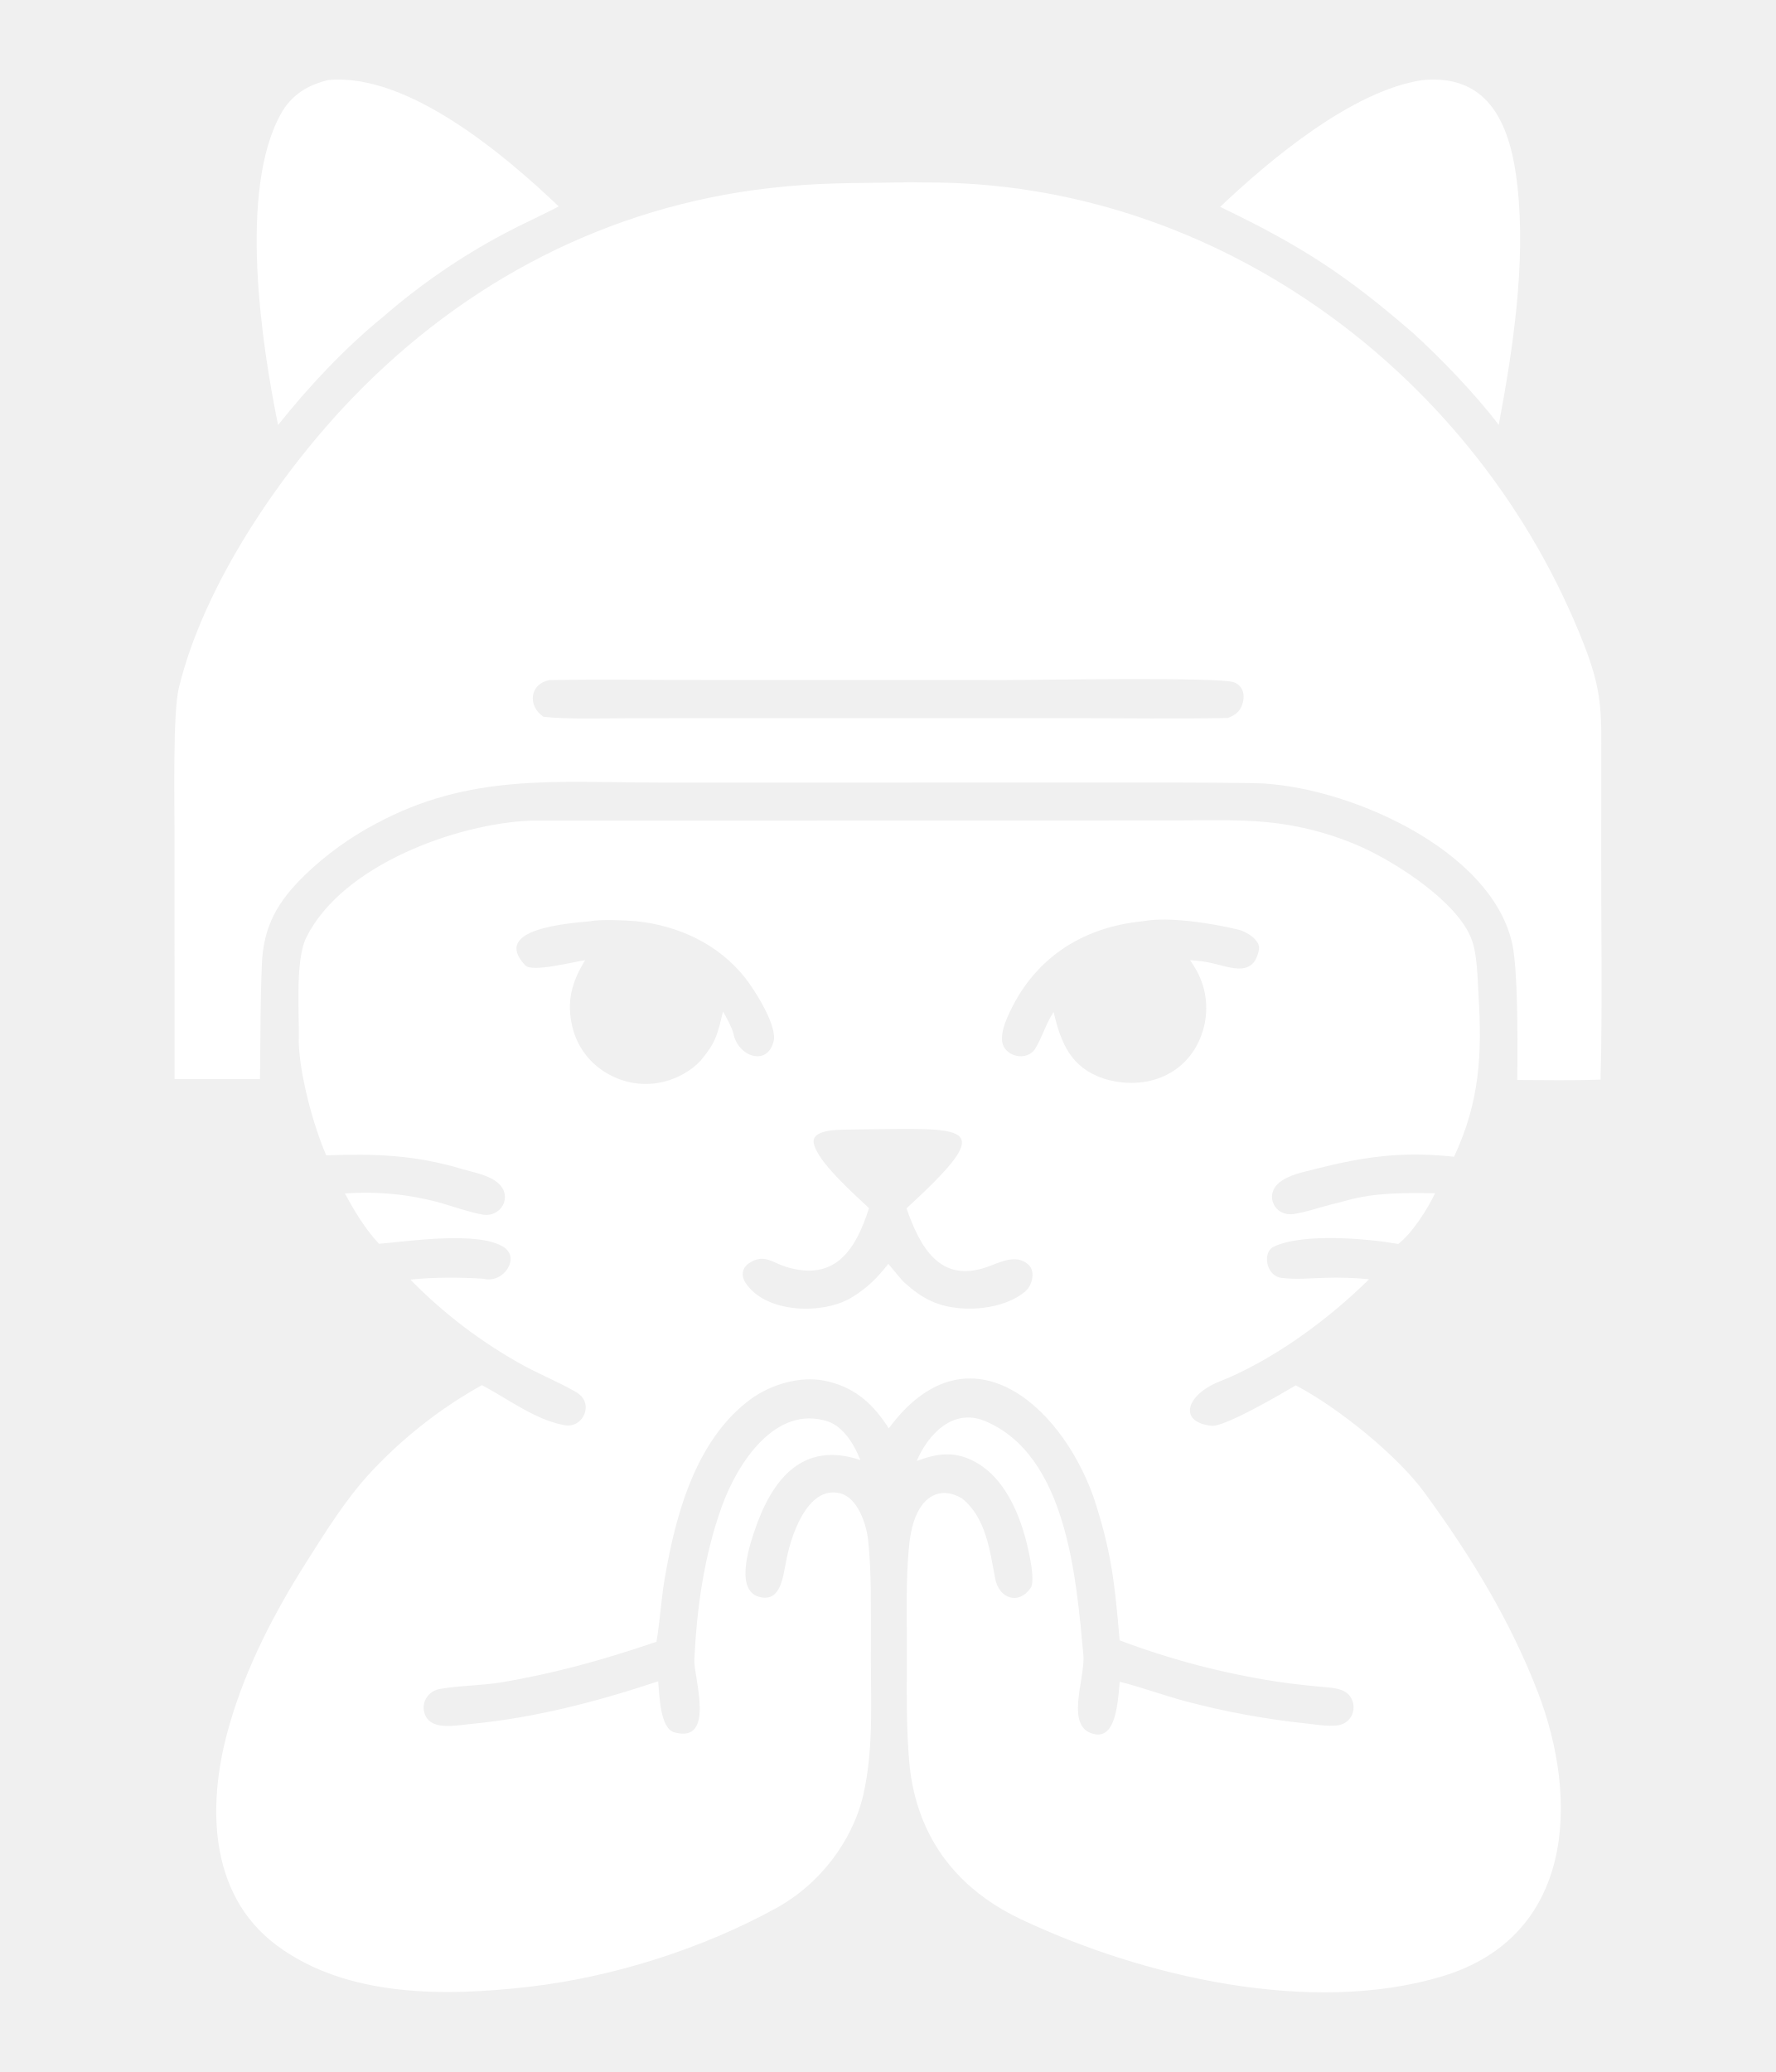
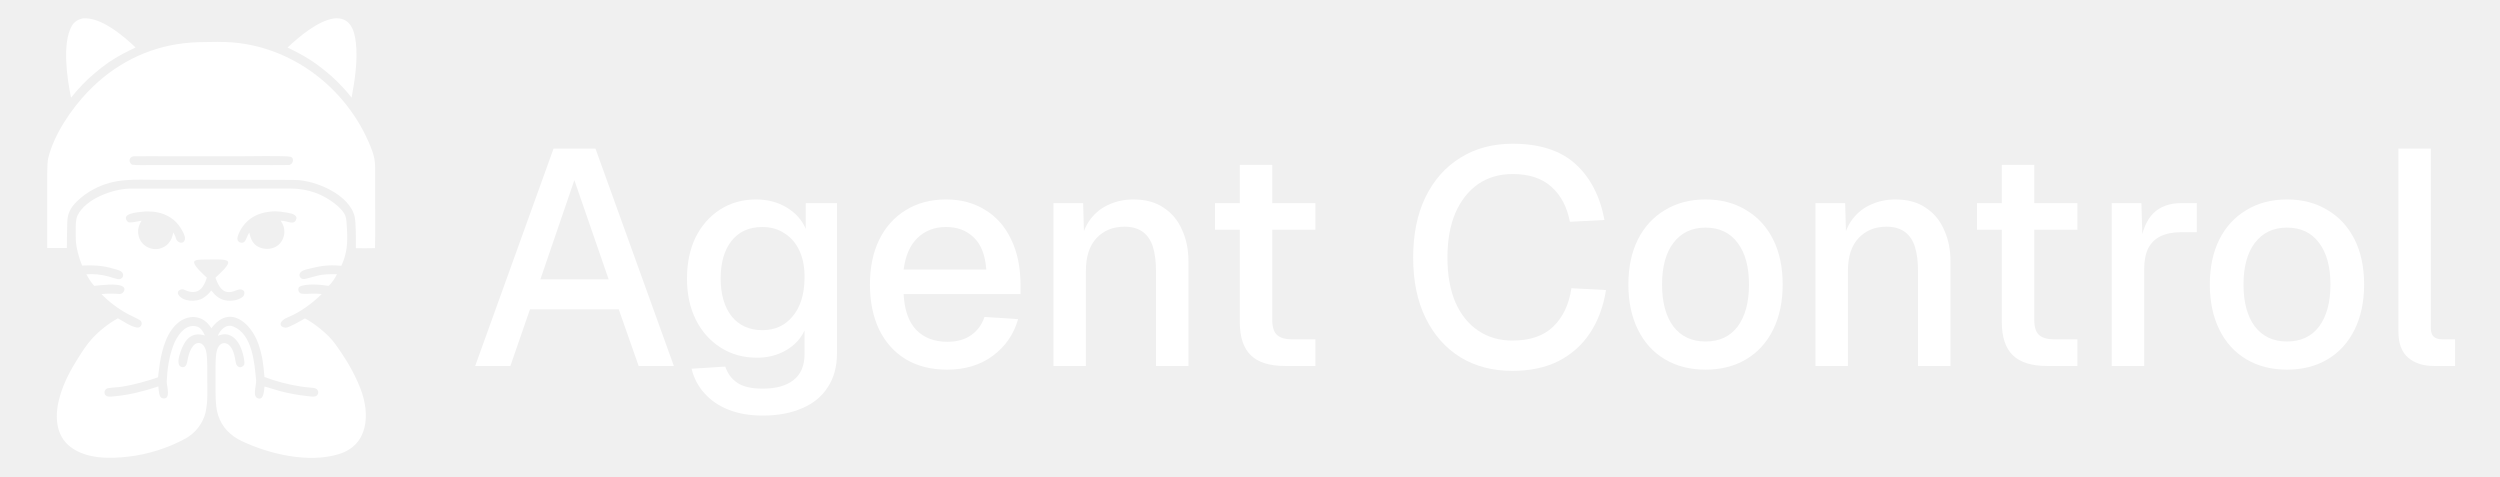
- <svg xmlns="http://www.w3.org/2000/svg" width="2400" height="2800" viewBox="0 0 2400 2800" fill="none">
-   <path d="M716.241 1109.04L1376.8 1108.82L1583.11 1108.72C1621.61 1108.7 1673.7 1107.19 1710.91 1110.89C1755.44 1115.05 1798.99 1126.43 1839.86 1144.57C1887.55 1166.05 1970.26 1219.07 1988.93 1269.8C1996.59 1290.59 1996.78 1322.24 1998.14 1344.5C2003.04 1424.81 1999.83 1488.8 1965.09 1563.16C1962.26 1562.87 1959.43 1562.59 1956.61 1562.33C1891.72 1556.37 1842.86 1563.3 1779.5 1579.24C1761.96 1584.09 1742.67 1586.7 1728.23 1598.57C1708.57 1615.68 1722.84 1644.42 1748.39 1640.56C1765.84 1637.92 1782.2 1631.84 1799.31 1627.6C1805.85 1625.97 1812.72 1624.31 1819.17 1622.49C1859.02 1611.29 1898.58 1612.05 1939.47 1612.39C1929.31 1634.03 1908.24 1666.75 1889.69 1681.02C1848.64 1673.89 1761.53 1665.74 1721.3 1684.76C1705.64 1692.16 1710.9 1724.05 1731.53 1726.8C1751.41 1729.45 1770.64 1727.33 1791.03 1726.75C1810.79 1726.12 1830.56 1726.78 1850.22 1728.71C1795.19 1783.23 1720.36 1838.2 1647.92 1866.99C1603.16 1884.78 1591.42 1921.82 1637.36 1926.74C1654.95 1928.64 1732.92 1882.94 1751.17 1872.08C1807.8 1901.79 1888.67 1966.59 1926.03 2018.24C1987.51 2102.51 2040.81 2189.5 2078.23 2286.51C2134.37 2432.04 2127.53 2616.73 1949.33 2670.63C1771.84 2724.31 1543.29 2670.99 1379.35 2593.4C1313.01 2562.01 1263.55 2512.32 1241.02 2442.36C1235.34 2424.7 1231.49 2406.5 1229.53 2388.03C1223.87 2333.78 1225.81 2274.7 1225.6 2219.94C1225.44 2178.58 1224.46 2136.6 1227.94 2095.45C1229.36 2078.75 1232.18 2059.53 1239.7 2044.43C1252.31 2018.65 1274.77 2009.8 1300.09 2024.93C1332.05 2050.25 1337.73 2094.7 1344.87 2133.08C1349.78 2159.48 1375.74 2169.88 1392.74 2146.14C1397.72 2139.17 1394.12 2117 1392.39 2107.63C1383.23 2058.16 1362.25 1996.85 1313.58 1973.3C1287.45 1960.7 1264.96 1964.62 1238.84 1974.31C1254.47 1937.97 1287.59 1903.21 1329.84 1919.79C1442.18 1965.4 1454.58 2133.71 1464.11 2236.43C1467.09 2268.57 1437.03 2336.48 1480.73 2343.73C1486.1 2344.66 1491.62 2343.11 1495.73 2339.52C1509.77 2327.31 1511.48 2290.93 1513.23 2272.7C1539.15 2278.89 1573.17 2291.19 1600.63 2298.58C1655.02 2313.1 1710.47 2323.31 1766.47 2329.14C1779.48 2330.57 1801.69 2334.56 1813.75 2330.03C1819.75 2327.74 1824.6 2323.14 1827.19 2317.25C1830.06 2310.69 1830.02 2303.24 1827.07 2296.74C1820.98 2283.31 1806.93 2281.41 1793.83 2280.23C1770.76 2278.14 1747.74 2275.87 1724.82 2272.33C1652.51 2261.19 1581.54 2242.52 1513.1 2216.66C1506.52 2138.95 1502 2096.23 1477.65 2022.47C1431.32 1893.43 1305.5 1789.29 1201.14 1930.19C1199.99 1928.4 1198.82 1926.61 1197.61 1924.84C1176.77 1893.97 1152.12 1873.49 1114.48 1865.87C1081.06 1859.11 1041.37 1870.9 1013.95 1891.19C939.754 1946.12 912.562 2048.44 898.013 2135C893.328 2162.89 891.928 2190.91 887.211 2218.56C816.69 2242.65 750.012 2261.3 676.372 2273.65C649.165 2278 621.377 2277.6 594.258 2282.43C578.642 2285.21 568.847 2300.39 573.797 2315.59C575.616 2321.28 579.658 2325.97 585.001 2328.64C598.829 2335.45 620.495 2331.19 635.654 2329.75C723.051 2321.48 806.44 2299.59 889.492 2272.05C891.131 2290.72 892.079 2335.57 911.107 2340.95C967.958 2357.07 937.264 2265.25 938.323 2243.15C941.737 2171.95 951.715 2101.46 975.676 2035.25C996.466 1977.79 1047.79 1897.58 1119.01 1920.91C1140.06 1928.19 1154.87 1952.67 1162.7 1973C1083.69 1946.69 1042.41 2000 1018.97 2070.83C1011.46 2093.55 992.828 2151.99 1028.74 2158.59C1055.3 2163.45 1058 2130.58 1062.02 2112.07C1067.35 2079.96 1089.89 2006.48 1135.47 2018.01C1159.04 2023.98 1170.92 2059.51 1173.25 2081.47C1177.98 2125.89 1176.69 2171.11 1177 2215.8C1175.98 2285.65 1182.23 2357.55 1166.59 2425.95C1151.68 2489.13 1106.76 2546.71 1049.72 2578.15C949.264 2633.5 828.306 2671.79 714.517 2684.9C601.999 2697.89 469.197 2699.53 374.239 2629.08C279.233 2558.62 280.059 2432.3 310.551 2329.36C333.19 2251.41 370.888 2179.01 414.25 2110.61C440.313 2069.49 467.692 2025.45 500.87 1989.73C544.531 1942.84 595.264 1903.04 651.229 1871.81C686.371 1890.13 723.524 1919.16 763.551 1926.01C788.439 1930.26 804.029 1895.79 778.454 1881.11C755.835 1868.13 732.138 1858.42 709.094 1846.12C652.062 1815.05 599.988 1775.64 554.6 1729.19C587.813 1725.86 620.503 1725.92 653.692 1728.08C679.762 1734.9 703.477 1700.66 681.173 1685.57C647.054 1662.48 545.895 1678.27 512.178 1680.82C492.988 1660.02 479.496 1637.43 466.109 1612.81C509.273 1609.64 552.662 1613.84 594.414 1625.23C613.212 1630.53 631.91 1637.46 651.24 1641.2C677.034 1646.2 693.285 1617.33 673.769 1599.26C660.744 1587.58 641.26 1584.81 625.292 1580C560.996 1560.64 507.178 1558.87 440.898 1561.29C423.365 1520.94 404.888 1452.56 403.725 1408.1C404.938 1372.65 398.113 1298.28 414.178 1266.32C463.746 1167.69 618.842 1113.09 716.241 1109.04ZM790.734 1297.56C772.953 1326.51 765.133 1353.54 773.568 1387.78C779.764 1413.91 796.378 1436.37 819.554 1449.94C843.144 1464.27 871.522 1468.45 898.242 1461.54C916.304 1456.83 934.437 1446.85 947.103 1433.02C967.82 1408.07 969.419 1398.31 977.045 1366.98C980.631 1372.56 989.938 1390.18 991.205 1396.73C997.219 1427.78 1036.75 1441.73 1045.48 1407.27C1050.85 1386.09 1019.68 1337.45 1007.1 1321.53C970.86 1275.57 916.504 1250.62 859.119 1244.8C847.449 1243.62 809.586 1242.14 797.948 1244.91C769.893 1247.7 662.179 1254.59 710.046 1304.67C719.318 1314.37 775.225 1299.65 790.734 1297.56ZM1423.92 1367.62C1433.87 1410.11 1447.35 1442.68 1491.66 1457.59C1548.5 1475.19 1607.45 1452.35 1625.51 1393.16C1633.84 1366.29 1630.97 1337.2 1617.57 1312.47C1614.77 1307.31 1611.68 1302.31 1608.3 1297.51C1619.06 1298.24 1627.61 1299.06 1639.72 1301.99C1665.39 1308.06 1694.59 1320.12 1701.43 1283C1703.7 1270.53 1684.45 1258.99 1674.5 1256.52C1639.87 1247.96 1579.9 1238.27 1544.68 1244.88C1461.2 1253 1395.21 1296.41 1361.32 1374.94C1357.25 1384.38 1353.72 1394.97 1354.12 1405.34C1355.19 1427.75 1388.26 1436.03 1399.62 1416.21C1409.1 1400.17 1413.62 1382.88 1423.92 1367.62ZM1174.42 1632.61C1156.72 1687.78 1129.55 1732.7 1062 1711.86C1044.48 1706.45 1033.29 1694.61 1014.67 1705.58C1003.14 1711.55 1000.77 1723.1 1007.45 1733.37C1034.55 1775.07 1112.55 1777.09 1151.6 1752.96C1173.72 1739.3 1185.68 1726.47 1200.56 1707.91C1206.99 1715.52 1214.37 1724.77 1220.94 1732.03C1234.52 1744.19 1246.77 1754.04 1265.35 1761.07C1300.76 1774.45 1357.28 1770.07 1386.27 1744.51C1395.56 1736.32 1399.87 1716.28 1388.8 1708.13C1372.41 1694.17 1350.6 1706.35 1333.72 1712.24C1269.73 1734.54 1243.21 1684.52 1225.07 1632.88C1354.55 1514.29 1306.51 1525.39 1155.68 1526.27C1155.09 1526.31 1154.51 1526.36 1153.93 1526.41C1140.62 1526.84 1095.48 1524.14 1099.79 1545.17C1104.99 1570.54 1155.77 1614.92 1174.42 1632.61Z" fill="white" />
-   <path d="M1219.46 246.525C1230.28 245.927 1240.49 246.658 1251.15 246.615C1645.35 245.05 1998.06 507.38 2140.14 869.748C2165.4 934.124 2164.2 960.881 2164.06 1028.32L2163.89 1157.64C2163.92 1256.18 2165.7 1360.73 2163.03 1458.92C2126.28 1460.27 2087.46 1459.57 2050.5 1459.43C2050.62 1452.77 2050.67 1446.11 2050.71 1439.45C2050.97 1401.23 2051.1 1310.45 2043.98 1276.71C2016.51 1146.22 1815.69 1059.94 1694.31 1058.27C1623.7 1057.3 1559.74 1057.48 1493.45 1057.49L1181.5 1057.55H890.733C750.784 1057.44 635.392 1044.56 508.182 1112.99C472.887 1131.59 440.407 1155.09 411.713 1182.8C375.207 1218.45 356.09 1251.2 353.894 1303.06C351.705 1354.82 352.036 1406.36 351.379 1458.14L235.86 1458.26L235.817 1125.3C235.815 1084.22 233.443 963.489 241.662 929.633C275.55 790.03 378.753 638.973 476.334 537.749C628.486 379.916 821.907 279.141 1039.84 254.215C1109.17 246.285 1150.94 247.751 1219.46 246.525ZM1659.39 970.241C1667.92 966.78 1674.18 963.215 1677.91 954.375C1680.67 947.846 1681.9 939.593 1679.09 932.886C1676.89 927.643 1672.75 923.846 1667.4 921.947C1646.79 914.646 1401.67 918.977 1359.82 918.966L950.203 918.893C882.22 918.905 810.537 917.807 742.89 919.037C715.219 924.105 712.964 954.12 734.41 968.566C764.344 972.255 818.793 970.59 851.084 970.579L1057 970.482L1450.06 970.487C1518.85 970.487 1590.79 971.562 1659.39 970.241Z" fill="white" />
-   <path d="M443.677 108.147C550.917 98.202 681.387 208.758 755.105 278.966C730.138 292.012 705.152 302.978 680.059 316.449C621.936 347.442 567.501 384.898 517.788 428.104C466.339 469.976 417.053 522.505 375.8 574.373C353.096 463.491 322.21 256.836 379.695 153.691C393.929 128.149 415.657 114.972 443.677 108.147Z" fill="white" />
-   <path d="M1922 108.285C2015.1 99.18 2042.11 172.772 2050.75 251.603C2062.21 356.234 2044.75 471.215 2025.48 574.181C1993.63 532.287 1948.25 485.299 1909.96 450.264C1817.74 370.366 1758.43 332.263 1648.97 279.507C1716.81 215.264 1827.34 122.637 1922 108.285Z" fill="white" />
+ <svg xmlns="http://www.w3.org/2000/svg" width="14700" height="2800" viewBox="0 0 14700 2800" fill="none">
+   <path d="M14311.4 2151.93C14249 2151.93 14198.6 2135.73 14160.2 2103.33C14121.8 2070.93 14102.6 2019.33 14102.6 1948.53V873.926H14293.4V1930.53C14293.4 1952.13 14298.8 1968.33 14309.6 1979.13C14321.6 1989.93 14338.4 1995.33 14360 1995.33H14435.6V2151.93H14311.4Z" fill="white" />
+   <path d="M13447.4 2173.55C13356.2 2173.55 13276.4 2153.15 13208 2112.35C13139.6 2071.55 13086.8 2013.35 13049.6 1937.75C13012.4 1862.15 12993.8 1773.95 12993.8 1673.15C12993.8 1571.15 13012.4 1482.95 13049.6 1408.55C13086.8 1334.15 13139.6 1276.55 13208 1235.75C13276.4 1193.75 13356.2 1172.75 13447.4 1172.75C13538.6 1172.75 13618.4 1193.75 13686.8 1235.75C13755.2 1276.55 13808 1334.15 13845.2 1408.55C13882.4 1482.95 13901 1571.15 13901 1673.15C13901 1773.95 13882.4 1862.15 13845.2 1937.75C13808 2013.35 13755.2 2071.55 13686.8 2112.35C13618.4 2153.15 13538.6 2173.55 13447.4 2173.55ZM13447.4 2007.95C13529 2007.95 13592 1978.55 13636.4 1919.75C13680.8 1859.75 13703 1777.55 13703 1673.15C13703 1568.75 13680.8 1487.15 13636.4 1428.35C13592 1368.35 13529 1338.35 13447.4 1338.35C13367 1338.35 13304 1368.35 13258.4 1428.35C13214 1487.15 13191.8 1568.75 13191.8 1673.15C13191.8 1777.55 13214 1859.75 13258.4 1919.75C13304 1978.55 13367 2007.95 13447.4 2007.95Z" fill="white" />
+   <path d="M12416.9 2151.94V1194.34H12591.5L12598.7 1448.14L12582.5 1442.74C12595.7 1356.34 12622.1 1293.34 12661.7 1253.74C12702.5 1214.14 12757.1 1194.34 12825.5 1194.34H12917.3V1365.34H12825.5C12777.5 1365.34 12737.3 1373.14 12704.9 1388.74C12672.5 1404.34 12647.9 1428.34 12631.1 1460.74C12615.5 1493.14 12607.7 1535.14 12607.7 1586.74V2151.94H12416.9Z" fill="white" />
+   <path d="M12037 2151.94C11945.8 2151.94 11878.6 2130.94 11835.4 2088.94C11792.2 2046.94 11770.6 1981.54 11770.6 1892.74V969.336H11961.4V1878.34C11961.4 1922.74 11971 1953.34 11990.2 1970.14C12009.4 1986.94 12038.8 1995.34 12078.4 1995.34H12215.2V2151.94H12037ZM11624.8 1350.94V1194.34H12215.2V1350.94H11624.8Z" fill="white" />
+   <path d="M10674.9 2151.95V1194.35H10849.5L10856.7 1449.95L10833.3 1437.35C10844.1 1374.95 10864.5 1324.55 10894.5 1286.15C10924.5 1247.75 10961.1 1219.55 11004.3 1201.55C11047.5 1182.35 11094.3 1172.75 11144.7 1172.75C11216.7 1172.75 11276.1 1188.95 11322.9 1221.35C11370.9 1252.55 11406.9 1295.75 11430.9 1350.95C11456.1 1404.95 11468.7 1466.75 11468.7 1536.35V2151.95H11277.9V1593.95C11277.9 1537.55 11271.9 1490.15 11259.9 1451.75C11247.9 1413.35 11228.1 1383.95 11200.5 1363.55C11172.9 1343.15 11136.9 1332.95 11092.5 1332.95C11025.3 1332.95 10970.7 1355.15 10928.7 1399.55C10886.7 1443.95 10865.7 1508.75 10865.7 1593.95V2151.95H10674.9Z" fill="white" />
+   <path d="M10028.5 2173.55C9937.25 2173.55 9857.45 2153.15 9789.05 2112.35C9720.65 2071.55 9667.85 2013.35 9630.65 1937.75C9593.45 1862.15 9574.85 1773.95 9574.85 1673.15C9574.85 1571.15 9593.45 1482.95 9630.65 1408.55C9667.85 1334.15 9720.65 1276.55 9789.05 1235.75C9857.45 1193.75 9937.25 1172.75 10028.5 1172.75C10119.7 1172.75 10199.5 1193.75 10267.9 1235.75C10336.3 1276.55 10389.1 1334.15 10426.3 1408.55C10463.5 1482.95 10482.1 1571.15 10482.1 1673.15C10482.1 1773.95 10463.5 1862.15 10426.3 1937.75C10389.1 2013.35 10336.3 2071.55 10267.9 2112.35C10199.5 2153.15 10119.7 2173.55 10028.5 2173.55ZM10028.5 2007.95C10110.1 2007.95 10173.1 1978.55 10217.5 1919.75C10261.9 1859.75 10284.1 1777.55 10284.1 1673.15C10284.1 1568.75 10261.9 1487.15 10217.5 1428.35C10173.1 1368.35 10110.1 1338.35 10028.5 1338.35C9948.05 1338.35 9885.05 1368.35 9839.45 1428.35C9795.05 1487.15 9772.85 1568.75 9772.85 1673.15C9772.85 1777.55 9795.05 1859.75 9839.45 1919.75C9885.05 1978.55 9948.05 2007.95 10028.5 2007.95Z" fill="white" />
+   <path d="M8892.53 2180.72C8777.33 2180.72 8675.93 2154.32 8588.33 2101.52C8500.73 2047.52 8432.33 1970.72 8383.13 1871.12C8333.93 1771.52 8309.33 1652.72 8309.33 1514.72C8309.33 1377.92 8333.33 1259.72 8381.33 1160.12C8430.53 1059.32 8498.93 981.917 8586.53 927.917C8674.13 872.717 8776.73 845.117 8894.33 845.117C9052.73 845.117 9175.73 884.717 9263.33 963.917C9350.93 1043.12 9407.93 1152.92 9434.33 1293.32L9230.93 1304.12C9214.13 1216.52 9178.13 1148.12 9122.93 1098.92C9067.73 1048.52 8991.53 1023.32 8894.33 1023.32C8816.33 1023.32 8748.53 1043.12 8690.93 1082.72C8634.53 1122.32 8590.13 1178.72 8557.73 1251.92C8526.53 1325.12 8510.93 1412.72 8510.93 1514.72C8510.93 1616.72 8526.53 1704.32 8557.73 1777.52C8590.13 1850.72 8635.13 1906.52 8692.73 1944.92C8750.33 1983.32 8816.93 2002.52 8892.53 2002.52C8995.73 2002.52 9075.53 1975.52 9131.93 1921.52C9189.53 1866.32 9225.53 1790.72 9239.93 1694.72L9443.33 1705.52C9427.73 1802.72 9396.53 1886.72 9349.73 1957.52C9302.93 2028.32 9241.13 2083.52 9164.33 2123.12C9087.53 2161.52 8996.93 2180.72 8892.53 2180.72Z" fill="white" />
+   <path d="M7556.34 2151.94C7465.14 2151.94 7397.94 2130.94 7354.74 2088.94C7311.54 2046.94 7289.94 1981.54 7289.94 1892.74V969.336H7480.74V1878.34C7480.74 1922.74 7490.34 1953.34 7509.54 1970.14C7528.74 1986.94 7558.14 1995.34 7597.74 1995.34H7734.54V2151.94H7556.34ZM7144.14 1350.94V1194.34H7734.54V1350.94H7144.14Z" fill="white" />
+   <path d="M6194.24 2151.95V1194.35H6368.84L6376.04 1449.95L6352.64 1437.35C6363.44 1374.95 6383.84 1324.55 6413.84 1286.15C6443.84 1247.75 6480.44 1219.55 6523.64 1201.55C6566.84 1182.35 6613.64 1172.75 6664.04 1172.75C6736.04 1172.75 6795.44 1188.95 6842.24 1221.35C6890.24 1252.55 6926.24 1295.75 6950.24 1350.95C6975.44 1404.95 6988.04 1466.75 6988.04 1536.35V2151.95H6797.24V1593.95C6797.24 1537.55 6791.24 1490.15 6779.24 1451.75C6767.24 1413.35 6747.44 1383.95 6719.84 1363.55C6692.24 1343.15 6656.24 1332.95 6611.84 1332.95C6544.64 1332.95 6490.04 1355.15 6448.04 1399.55C6406.04 1443.95 6385.04 1508.75 6385.04 1593.95V2151.95H6194.24Z" fill="white" />
+   <path d="M5568.88 2173.55C5475.28 2173.55 5394.28 2153.15 5325.88 2112.35C5258.68 2071.55 5206.48 2013.35 5169.28 1937.75C5133.28 1862.15 5115.28 1773.95 5115.28 1673.15C5115.28 1572.35 5133.28 1484.75 5169.28 1410.35C5206.48 1334.75 5258.68 1276.55 5325.88 1235.75C5393.08 1193.75 5472.28 1172.75 5563.48 1172.75C5649.88 1172.75 5726.08 1193.15 5792.08 1233.95C5858.08 1273.55 5909.08 1331.15 5945.08 1406.75C5982.28 1482.35 6000.88 1573.55 6000.88 1680.35V1728.95H5313.28C5318.08 1822.55 5342.68 1892.75 5387.08 1939.55C5432.68 1986.35 5493.88 2009.75 5570.68 2009.75C5627.08 2009.75 5673.88 1996.55 5711.08 1970.15C5748.28 1943.75 5774.08 1908.35 5788.48 1863.95L5986.48 1876.55C5961.28 1965.35 5911.48 2037.35 5837.08 2092.55C5763.88 2146.55 5674.48 2173.55 5568.88 2173.55ZM5313.28 1584.95H5799.28C5793.28 1499.75 5768.68 1436.75 5725.48 1395.95C5683.48 1355.15 5629.48 1334.75 5563.48 1334.75C5495.08 1334.75 5438.68 1356.35 5394.28 1399.55C5351.08 1441.55 5324.08 1503.35 5313.28 1584.95Z" fill="white" />
+   <path d="M4484.1 2443.55C4408.5 2443.55 4341.9 2432.15 4284.3 2409.35C4226.7 2386.55 4179.3 2354.15 4142.1 2312.15C4104.9 2271.35 4079.7 2223.35 4066.5 2168.15L4264.5 2155.55C4277.7 2195.15 4300.5 2226.35 4332.9 2249.15C4366.5 2273.15 4416.9 2285.15 4484.1 2285.15C4563.3 2285.15 4623.9 2268.35 4665.9 2234.75C4709.1 2201.15 4730.7 2150.15 4730.7 2081.75V1943.15C4707.9 1992.35 4671.3 2031.35 4620.9 2060.15C4570.5 2088.95 4514.1 2103.35 4451.7 2103.35C4371.3 2103.35 4299.9 2083.55 4237.5 2043.95C4175.1 2004.35 4126.5 1949.75 4091.7 1880.15C4056.9 1810.55 4039.5 1730.15 4039.5 1638.95C4039.5 1546.55 4056.3 1465.55 4089.9 1395.95C4124.7 1326.35 4172.7 1271.75 4233.9 1232.15C4296.3 1192.55 4366.5 1172.75 4444.5 1172.75C4512.9 1172.75 4572.9 1188.35 4624.5 1219.55C4677.3 1250.75 4715.1 1292.75 4737.9 1345.55V1194.35H4921.5V2076.35C4921.5 2155.55 4903.5 2222.15 4867.5 2276.15C4832.7 2331.35 4782.3 2372.75 4716.3 2400.35C4651.5 2429.15 4574.1 2443.55 4484.1 2443.55ZM4482.3 1941.35C4556.7 1941.35 4616.1 1914.35 4660.5 1860.35C4706.1 1806.35 4729.5 1731.95 4730.7 1637.15C4731.9 1574.75 4722.3 1521.35 4701.9 1476.95C4681.5 1431.35 4652.1 1396.55 4613.7 1372.55C4576.5 1347.35 4532.7 1334.75 4482.3 1334.75C4404.3 1334.75 4343.7 1362.35 4300.5 1417.55C4258.5 1471.55 4237.5 1544.75 4237.5 1637.15C4237.5 1730.75 4259.1 1805.15 4302.3 1860.35C4346.7 1914.35 4406.7 1941.35 4482.3 1941.35Z" fill="white" />
+   <path d="M2794.04 2151.93L3254.84 873.926H3501.44L3962.24 2151.93H3755.24L3638.24 1818.93H3116.24L3001.04 2151.93H2794.04ZM3177.44 1642.53H3578.84L3377.24 1059.33L3177.44 1642.53Z" fill="white" />
+   <path d="M758.087 1109.04L1418.65 1108.82L1624.95 1108.72C1663.46 1108.7 1715.54 1107.19 1752.76 1110.89C1797.28 1115.05 1840.84 1126.43 1881.7 1144.57C1929.39 1166.05 2012.1 1219.07 2030.78 1269.8C2038.44 1290.59 2038.62 1322.24 2039.98 1344.5C2044.88 1424.81 2041.68 1488.8 2006.94 1563.16C2004.11 1562.87 2001.27 1562.59 1998.46 1562.33C1933.57 1556.37 1884.7 1563.3 1821.34 1579.24C1803.81 1584.09 1784.52 1586.7 1770.07 1598.57C1750.41 1615.68 1764.69 1644.42 1790.24 1640.56C1807.68 1637.92 1824.04 1631.84 1841.15 1627.6C1847.69 1625.97 1854.57 1624.31 1861.02 1622.49C1900.86 1611.29 1940.43 1612.05 1981.31 1612.39C1971.16 1634.03 1950.08 1666.75 1931.54 1681.02C1890.48 1673.89 1803.38 1665.74 1763.14 1684.76C1747.49 1692.16 1752.74 1724.05 1773.37 1726.8C1793.26 1729.45 1812.49 1727.33 1832.88 1726.75C1852.63 1726.12 1872.4 1726.78 1892.07 1728.71C1837.03 1783.23 1762.21 1838.2 1689.77 1866.99C1645.01 1884.78 1633.27 1921.82 1679.2 1926.74C1696.8 1928.64 1774.77 1882.94 1793.01 1872.08C1849.65 1901.79 1930.51 1966.59 1967.88 2018.24C2029.36 2102.51 2082.66 2189.5 2120.08 2286.51C2176.21 2432.04 2169.37 2616.73 1991.17 2670.63C1813.68 2724.31 1585.14 2670.99 1421.19 2593.4C1354.85 2562.01 1305.39 2512.32 1282.86 2442.36C1277.18 2424.7 1273.33 2406.5 1271.38 2388.03C1265.72 2333.78 1267.65 2274.7 1267.44 2219.94C1267.29 2178.58 1266.31 2136.6 1269.79 2095.45C1271.2 2078.75 1274.02 2059.53 1281.55 2044.43C1294.16 2018.65 1316.62 2009.8 1341.93 2024.93C1373.9 2050.25 1379.58 2094.7 1386.72 2133.08C1391.63 2159.48 1417.59 2169.88 1434.58 2146.14C1439.56 2139.17 1435.96 2117 1434.23 2107.63C1425.08 2058.16 1404.1 1996.85 1355.43 1973.3C1329.3 1960.7 1306.81 1964.62 1280.69 1974.31C1296.31 1937.97 1329.43 1903.21 1371.69 1919.79C1484.02 1965.4 1496.42 2133.71 1505.96 2236.43C1508.94 2268.57 1478.87 2336.48 1522.57 2343.73C1527.95 2344.66 1533.47 2343.11 1537.58 2339.52C1551.61 2327.31 1553.33 2290.93 1555.08 2272.7C1581 2278.89 1615.02 2291.19 1642.47 2298.58C1696.87 2313.1 1752.31 2323.31 1808.32 2329.14C1821.32 2330.57 1843.54 2334.56 1855.6 2330.03C1861.6 2327.74 1866.44 2323.14 1869.03 2317.25C1871.9 2310.69 1871.86 2303.24 1868.92 2296.74C1862.83 2283.31 1848.77 2281.41 1835.67 2280.23C1812.6 2278.14 1789.59 2275.87 1766.66 2272.33C1694.35 2261.19 1623.39 2242.52 1554.95 2216.66C1548.37 2138.95 1543.84 2096.23 1519.49 2022.47C1473.17 1893.43 1347.35 1789.29 1242.99 1930.19C1241.84 1928.4 1240.66 1926.61 1239.46 1924.84C1218.62 1893.97 1193.97 1873.49 1156.32 1865.87C1122.9 1859.11 1083.22 1870.9 1055.79 1891.19C981.6 1946.12 954.408 2048.44 939.859 2135C935.173 2162.89 933.774 2190.91 929.057 2218.56C858.536 2242.65 791.857 2261.3 718.218 2273.65C691.011 2278 663.223 2277.6 636.103 2282.43C620.488 2285.21 610.693 2300.39 615.643 2315.59C617.462 2321.28 621.504 2325.97 626.847 2328.64C640.675 2335.45 662.341 2331.19 677.5 2329.75C764.896 2321.48 848.286 2299.59 931.338 2272.05C932.976 2290.72 933.925 2335.57 952.952 2340.95C1009.8 2357.07 979.11 2265.25 980.169 2243.15C983.583 2171.95 993.561 2101.46 1017.52 2035.25C1038.31 1977.79 1089.64 1897.58 1160.85 1920.91C1181.91 1928.19 1196.72 1952.67 1204.54 1973C1125.53 1946.69 1084.26 2000 1060.82 2070.83C1053.3 2093.55 1034.67 2151.99 1070.59 2158.59C1097.15 2163.45 1099.84 2130.58 1103.86 2112.07C1109.2 2079.96 1131.74 2006.48 1177.31 2018.01C1200.89 2023.98 1212.77 2059.51 1215.1 2081.47C1219.82 2125.89 1218.54 2171.11 1218.85 2215.8C1217.83 2285.65 1224.07 2357.55 1208.43 2425.95C1193.53 2489.13 1148.61 2546.71 1091.56 2578.15C991.11 2633.5 870.152 2671.79 756.363 2684.9C643.845 2697.89 511.043 2699.53 416.084 2629.08C321.079 2558.62 321.904 2432.3 352.397 2329.36C375.036 2251.41 412.733 2179.01 456.096 2110.61C482.159 2069.49 509.537 2025.45 542.715 1989.73C586.376 1942.84 637.11 1903.04 693.074 1871.81C728.217 1890.13 765.37 1919.16 805.396 1926.01C830.285 1930.26 845.874 1895.79 820.3 1881.11C797.681 1868.13 773.983 1858.42 750.94 1846.12C693.907 1815.05 641.834 1775.64 596.445 1729.19C629.659 1725.86 662.349 1725.92 695.538 1728.08C721.608 1734.9 745.323 1700.66 723.019 1685.57C688.9 1662.48 587.74 1678.27 554.024 1680.82C534.834 1660.02 521.342 1637.43 507.955 1612.81C551.118 1609.64 594.507 1613.84 636.26 1625.23C655.058 1630.53 673.756 1637.46 693.085 1641.2C718.88 1646.2 735.13 1617.33 715.615 1599.26C702.59 1587.58 683.106 1584.81 667.138 1580C602.841 1560.64 549.024 1558.87 482.744 1561.29C465.211 1520.94 446.733 1452.56 445.57 1408.1C446.784 1372.65 439.959 1298.28 456.023 1266.32C505.592 1167.69 660.688 1113.09 758.087 1109.04ZM832.579 1297.56C814.798 1326.51 806.979 1353.54 815.413 1387.78C821.61 1413.91 838.224 1436.37 861.4 1449.94C884.99 1464.27 913.367 1468.45 940.088 1461.54C958.15 1456.83 976.283 1446.85 988.948 1433.02C1009.67 1408.07 1011.27 1398.31 1018.89 1366.98C1022.48 1372.56 1031.78 1390.18 1033.05 1396.73C1039.06 1427.78 1078.6 1441.73 1087.33 1407.27C1092.7 1386.09 1061.53 1337.45 1048.95 1321.53C1012.71 1275.57 958.349 1250.62 900.965 1244.8C889.295 1243.62 851.432 1242.14 839.793 1244.91C811.738 1247.7 704.025 1254.59 751.892 1304.67C761.163 1314.37 817.07 1299.65 832.579 1297.56ZM1465.76 1367.62C1475.72 1410.11 1489.2 1442.68 1533.51 1457.59C1590.35 1475.19 1649.29 1452.35 1667.35 1393.16C1675.68 1366.29 1672.81 1337.2 1659.41 1312.47C1656.62 1307.31 1653.52 1302.31 1650.15 1297.51C1660.9 1298.24 1669.46 1299.06 1681.57 1301.99C1707.23 1308.06 1736.44 1320.12 1743.27 1283C1745.55 1270.53 1726.3 1258.99 1716.35 1256.52C1681.72 1247.96 1621.75 1238.27 1586.53 1244.88C1503.05 1253 1437.05 1296.41 1403.17 1374.94C1399.1 1384.38 1395.57 1394.97 1395.96 1405.34C1397.04 1427.75 1430.1 1436.03 1441.47 1416.21C1450.95 1400.17 1455.46 1382.88 1465.76 1367.62ZM1216.26 1632.61C1198.57 1687.78 1171.4 1732.7 1103.85 1711.86C1086.33 1706.45 1075.14 1694.61 1056.51 1705.58C1044.99 1711.55 1042.61 1723.1 1049.29 1733.37C1076.4 1775.07 1154.4 1777.09 1193.45 1752.96C1215.57 1739.3 1227.53 1726.47 1242.41 1707.91C1248.83 1715.52 1256.22 1724.77 1262.79 1732.03C1276.37 1744.19 1288.61 1754.04 1307.2 1761.07C1342.61 1774.45 1399.13 1770.07 1428.12 1744.51C1437.41 1736.32 1441.71 1716.28 1430.64 1708.13C1414.26 1694.17 1392.45 1706.35 1375.57 1712.24C1311.58 1734.54 1285.05 1684.52 1266.92 1632.88C1396.4 1514.29 1348.35 1525.39 1197.52 1526.27C1196.94 1526.31 1196.36 1526.36 1195.77 1526.41C1182.47 1526.84 1137.33 1524.14 1141.64 1545.17C1146.84 1570.54 1197.62 1614.92 1216.26 1632.61Z" fill="white" />
+   <path d="M1261.3 246.525C1272.12 245.927 1282.34 246.658 1293 246.615C1687.2 245.05 2039.91 507.38 2181.99 869.748C2207.24 934.124 2206.05 960.881 2205.9 1028.32L2205.73 1157.64C2205.77 1256.18 2207.54 1360.73 2204.88 1458.92C2168.13 1460.27 2129.31 1459.57 2092.35 1459.43C2092.46 1452.77 2092.52 1446.11 2092.56 1439.45C2092.82 1401.23 2092.95 1310.45 2085.83 1276.71C2058.36 1146.22 1857.53 1059.94 1736.16 1058.27C1665.54 1057.3 1601.58 1057.48 1535.3 1057.49L1223.34 1057.55H932.578C792.63 1057.44 677.238 1044.56 550.027 1112.99C514.732 1131.59 482.253 1155.09 453.559 1182.8C417.052 1218.45 397.935 1251.2 395.74 1303.06C393.55 1354.82 393.882 1406.36 393.224 1458.14L277.706 1458.26L277.663 1125.3C277.661 1084.22 275.289 963.489 283.507 929.633C317.395 790.03 420.599 638.973 518.18 537.749C670.332 379.916 863.753 279.141 1081.69 254.215C1151.02 246.285 1192.79 247.751 1261.3 246.525ZM1701.23 970.241C1709.77 966.78 1716.03 963.215 1719.76 954.375C1722.51 947.846 1723.74 939.593 1720.93 932.886C1718.73 927.643 1714.59 923.846 1709.25 921.947C1688.63 914.646 1443.51 918.977 1401.67 918.966L992.048 918.893C924.065 918.905 852.383 917.807 784.735 919.037C757.064 924.105 754.809 954.12 776.256 968.566C806.189 972.255 860.639 970.59 892.93 970.579L1098.85 970.482L1491.91 970.487C1560.7 970.487 1632.63 971.562 1701.23 970.241Z" fill="white" />
+   <path d="M485.523 108.147C592.763 98.202 723.233 208.758 796.951 278.966C771.984 292.012 746.998 302.978 721.904 316.449C663.782 347.442 609.347 384.898 559.633 428.104C508.184 469.976 458.899 522.505 417.646 574.373C394.941 463.491 364.056 256.836 421.541 153.691C435.775 128.149 457.503 114.972 485.523 108.147Z" fill="white" />
+   <path d="M1963.84 108.285C2056.95 99.18 2083.95 172.772 2092.6 251.603C2104.06 356.234 2086.6 471.215 2067.33 574.181C2035.48 532.287 1990.1 485.299 1951.8 450.264C1859.59 370.366 1800.27 332.263 1690.82 279.507C1758.66 215.264 1869.19 122.637 1963.84 108.285Z" fill="white" />
</svg>
